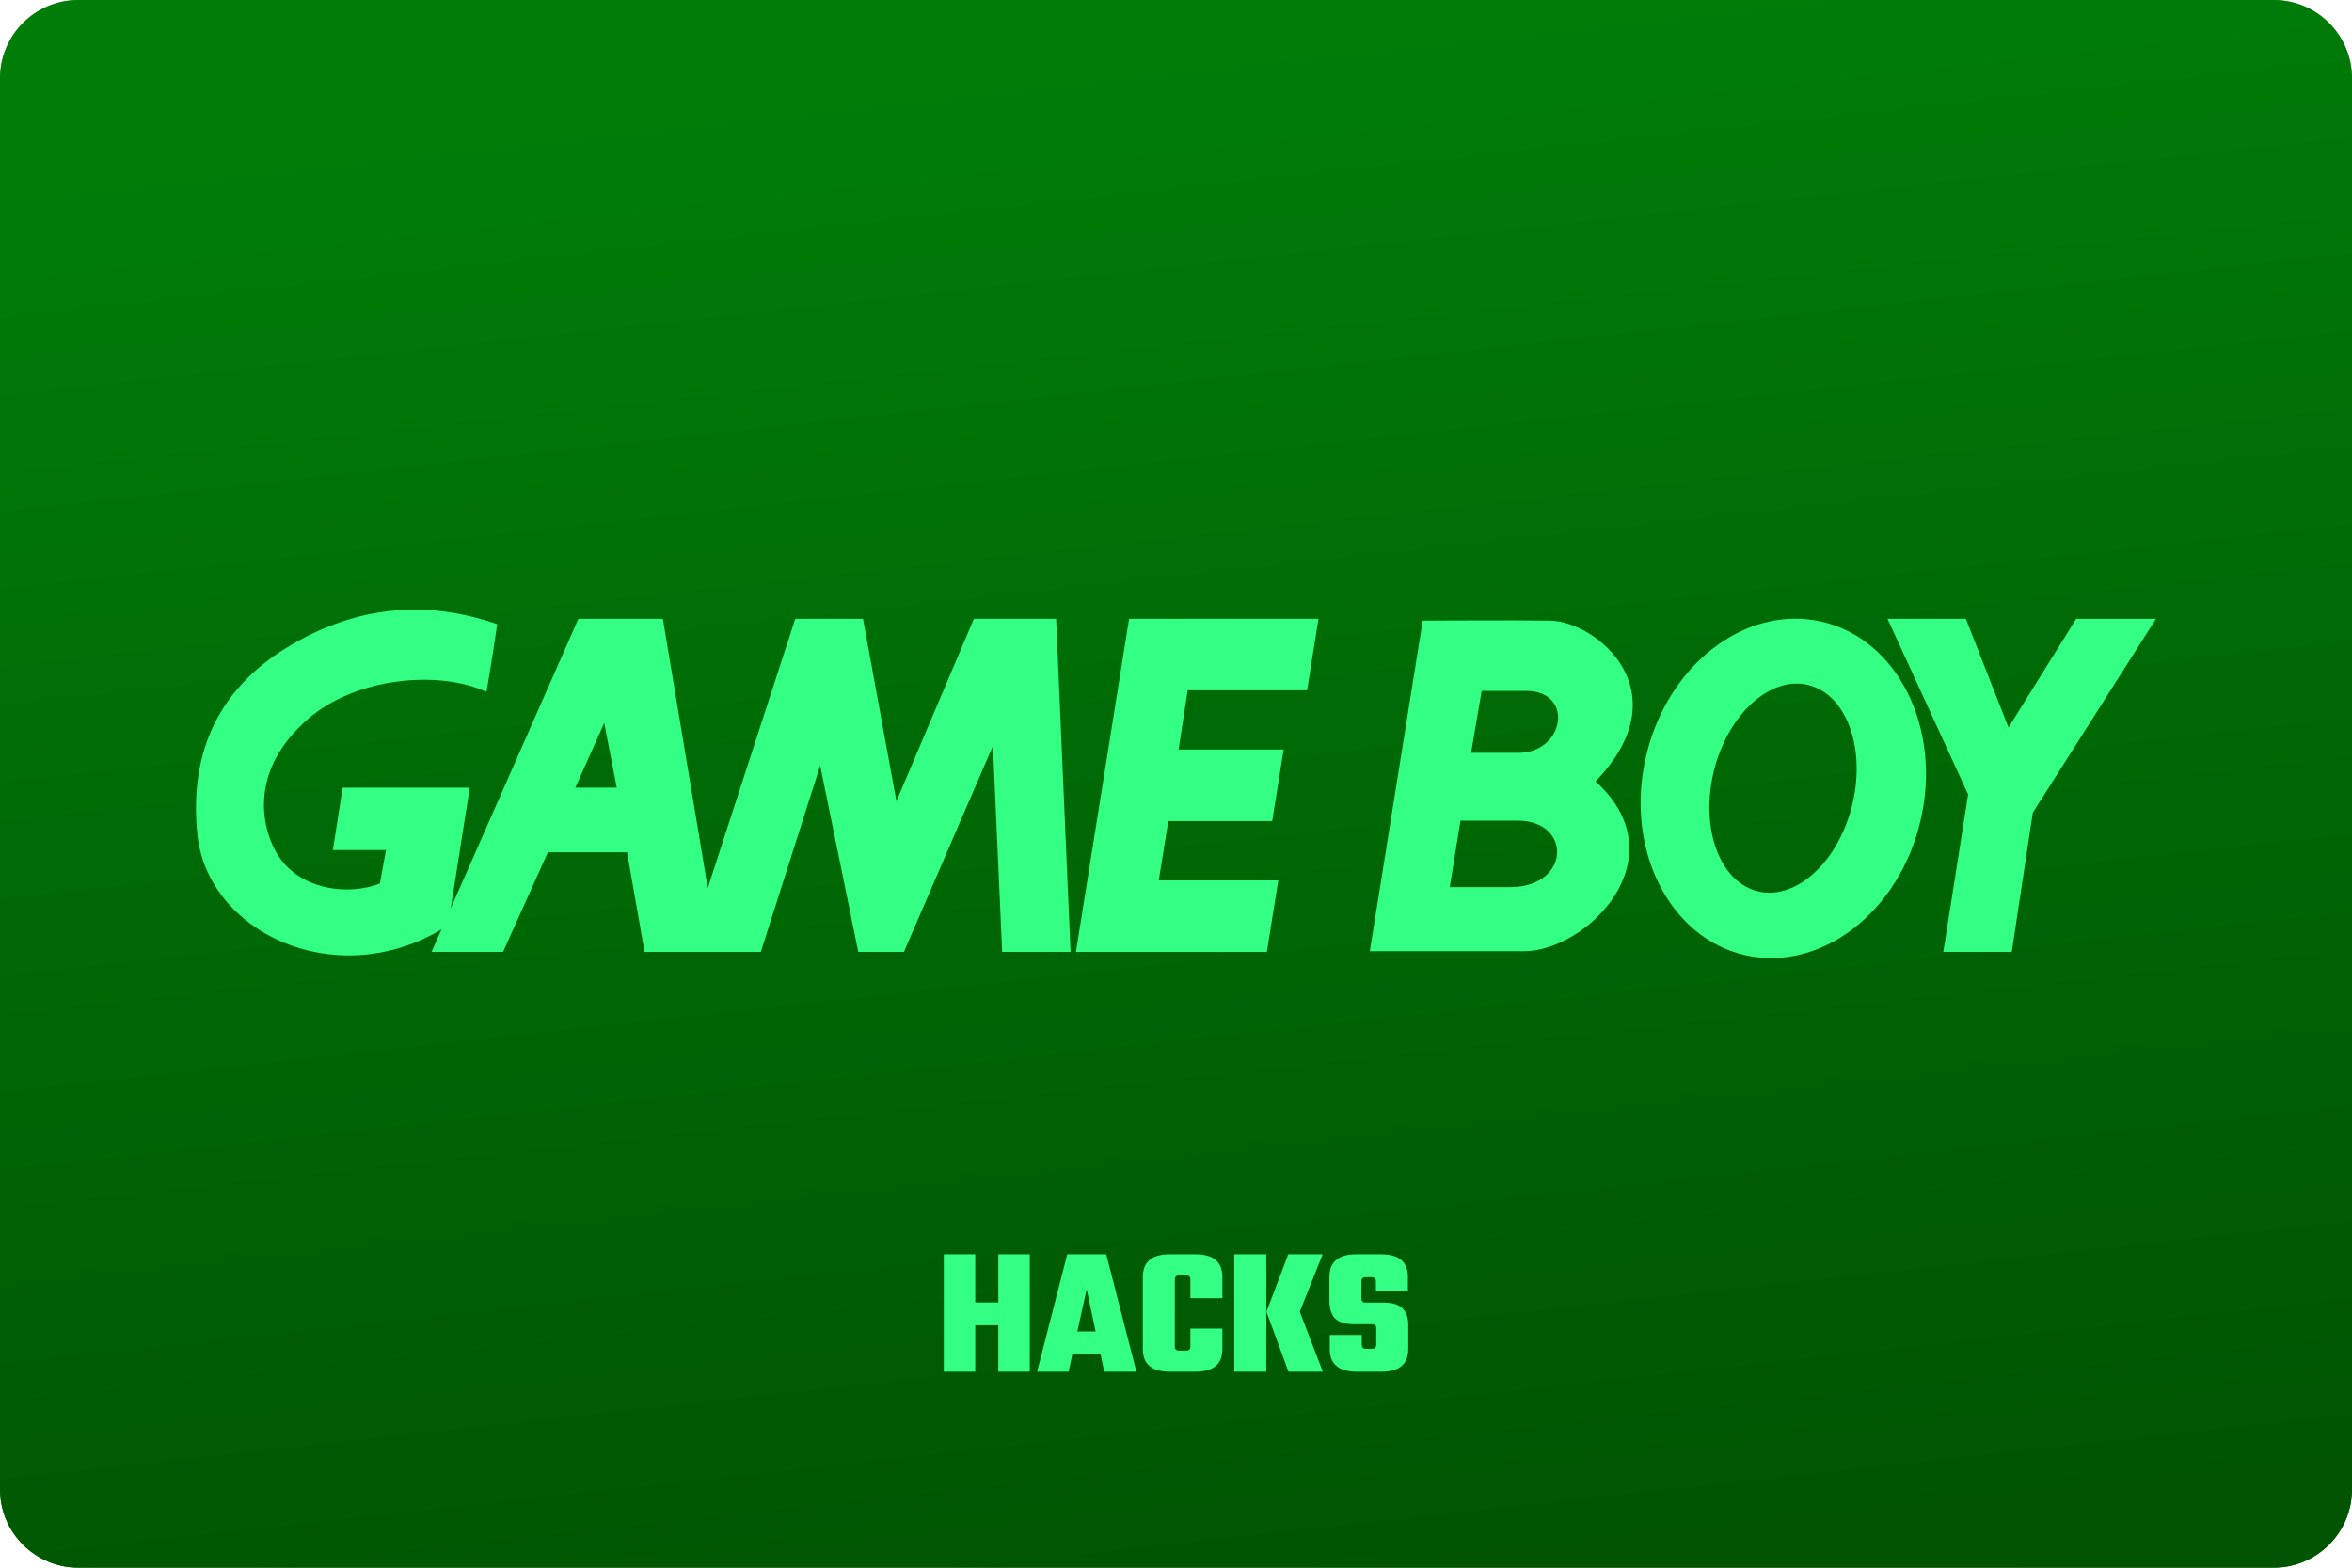
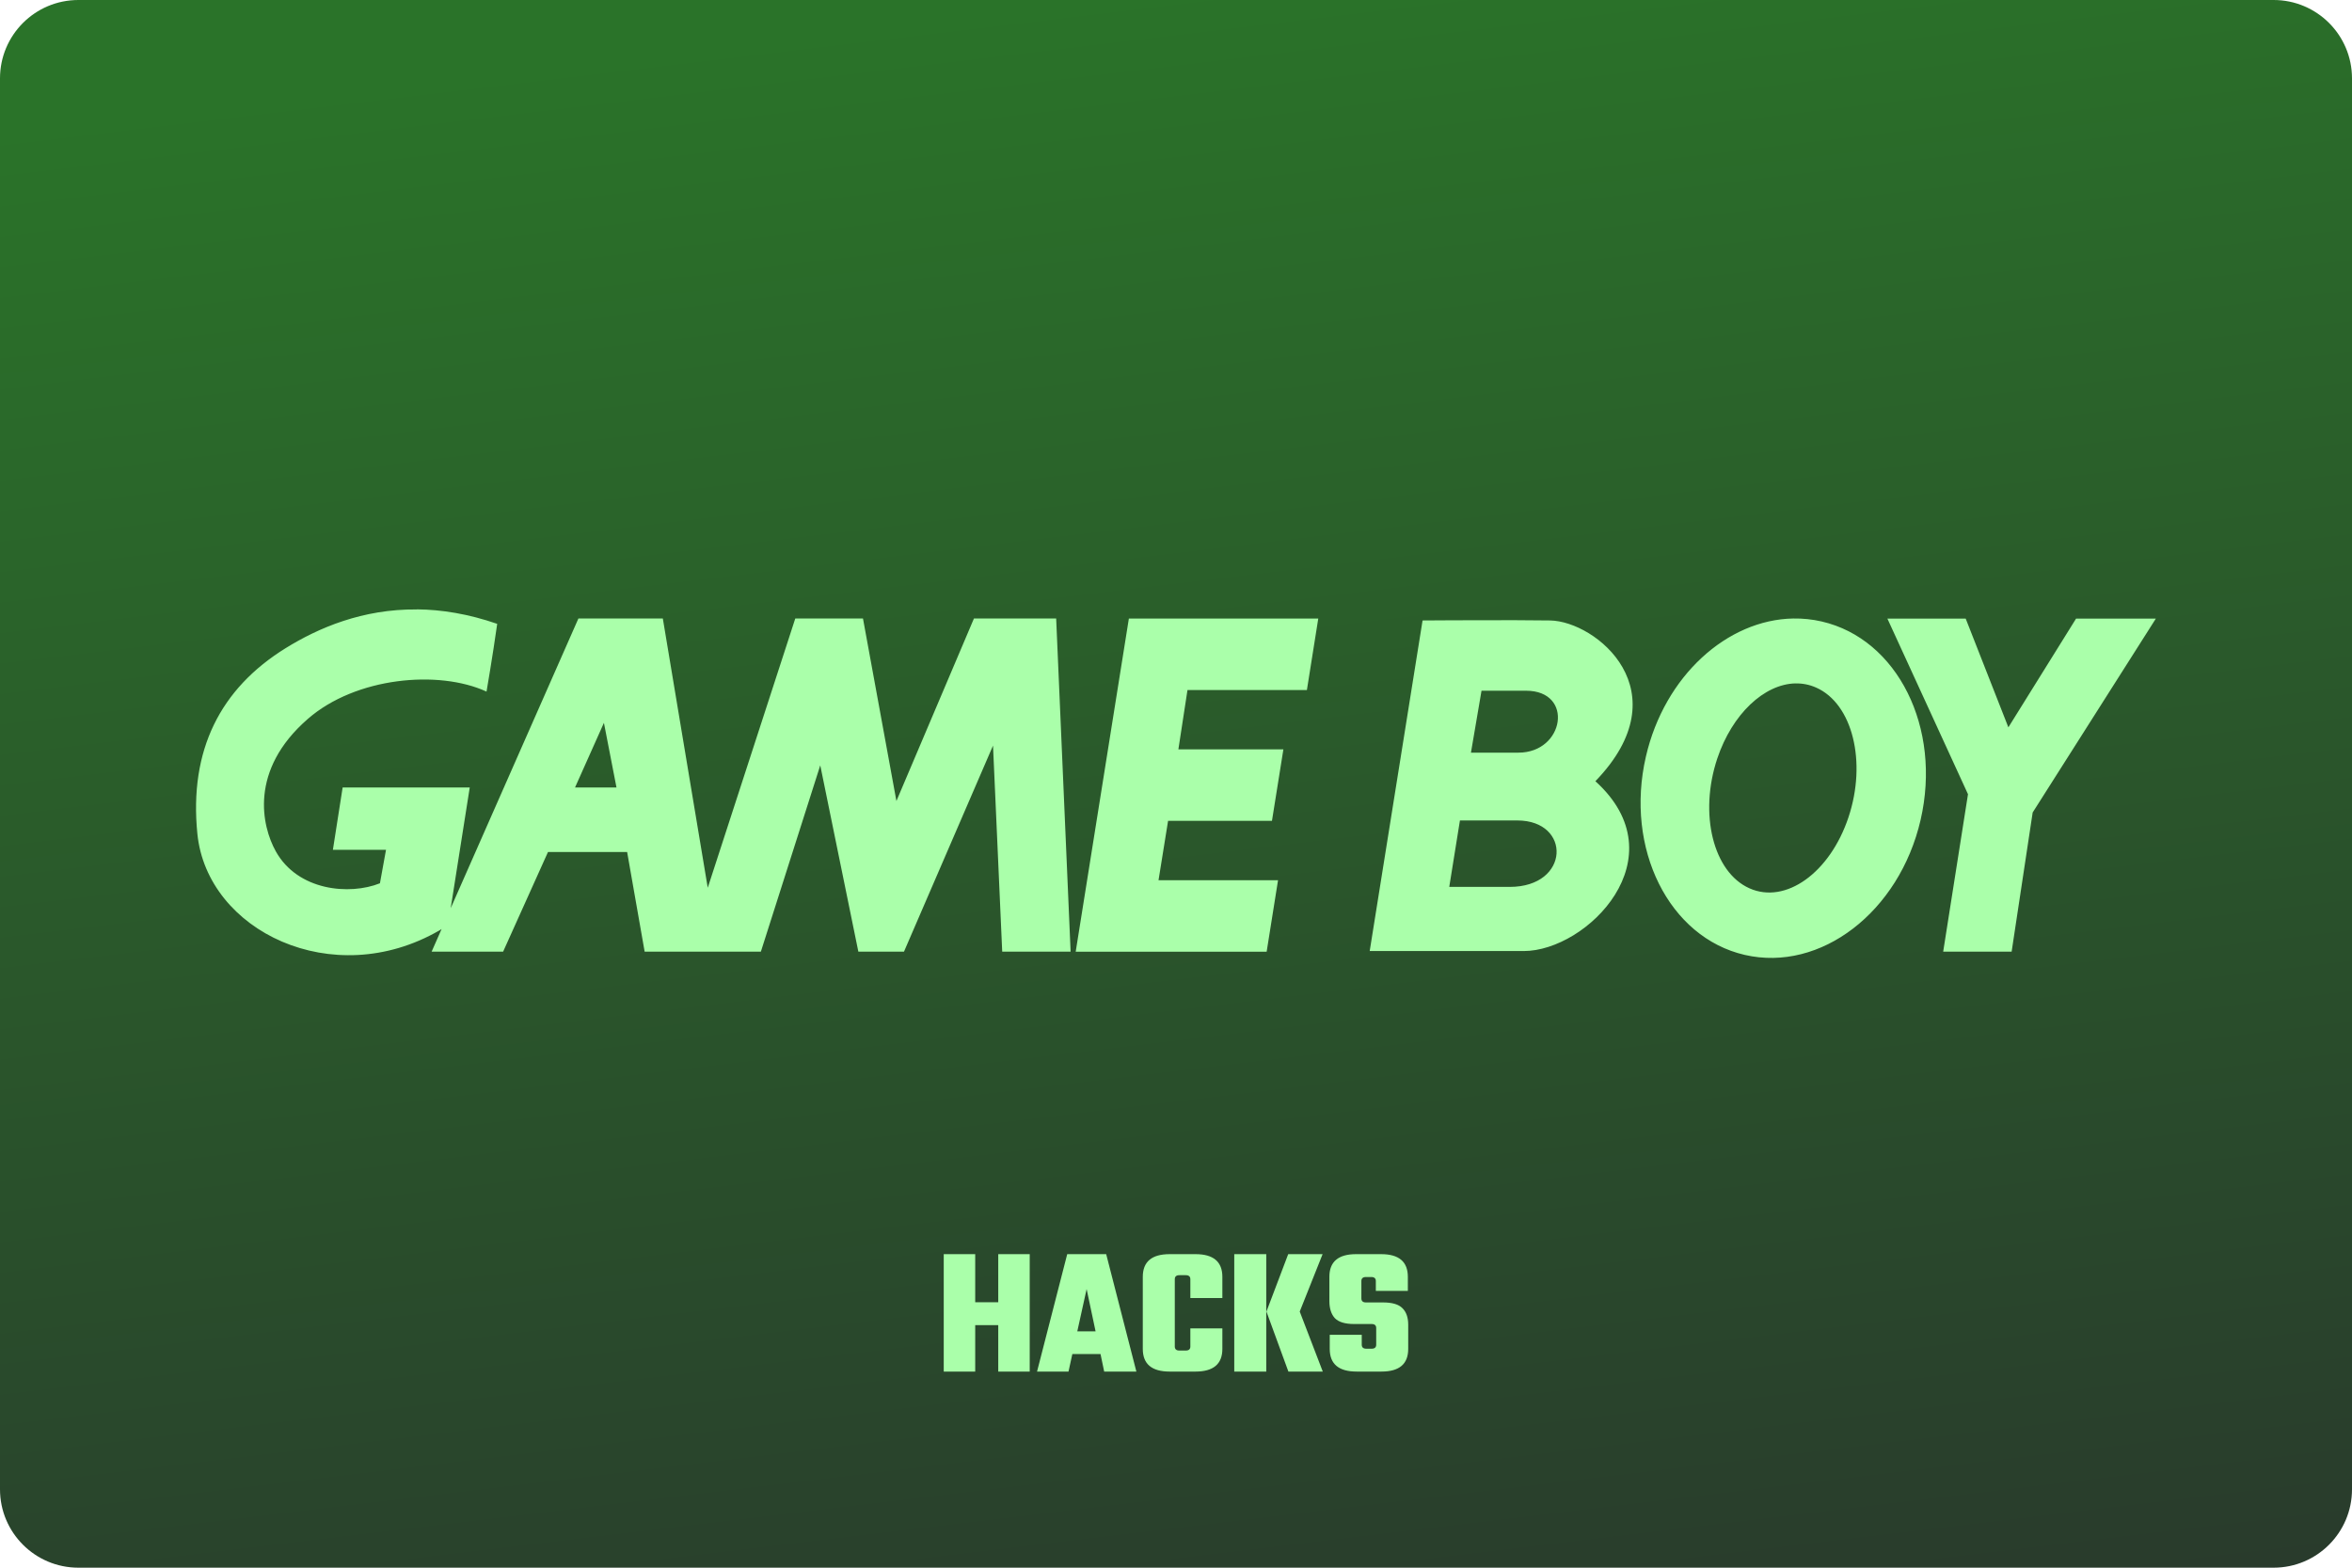
<svg xmlns="http://www.w3.org/2000/svg" width="480" height="320" version="1.1" viewBox="0 0 480 320" xml:space="preserve">
  <defs>
-     <linearGradient id="a" x1="58.769" x2="71.208" y2="103.75" gradientTransform="matrix(3.7795 0 0 3.7795 8.3035e-6 0)" gradientUnits="userSpaceOnUse">
-       <stop stop-color="#68b723" offset="0" />
-       <stop stop-color="#206b00" offset="1" />
-     </linearGradient>
-     <linearGradient id="b" x1="80.364" x2="71.062" y1="84.667" gradientTransform="matrix(3.7795 0 0 3.7795 3.1214e-6 0)" gradientUnits="userSpaceOnUse">
-       <stop stop-color="#005402" offset="0" />
-       <stop stop-color="#007d09" offset="1" />
+     <linearGradient id="a" x1="58.77" x2="71.21" y2="103.8" gradientTransform="scale(3.78)" gradientUnits="userSpaceOnUse">
+       <stop stop-color="#2a7329" offset="0" />
+       <stop stop-color="#29332d" offset="1" />
    </linearGradient>
  </defs>
  <rect width="480" height="320" ry="16" fill="url(#a)" />
-   <rect width="480" height="320" ry="16" fill="url(#b)" />
-   <path d="m85.076 124.44c-11.084-0.109-20.086 3.756-26.812 7.918-13.295 8.252-19.703 20.797-17.994 37.885 1.98 19.818 27.632 32.29 49.377 19.734 0.219-0.126 0.304-0.189 0.459-0.285l-2.031 4.609h14.586l9.158-20.338h16.15l3.574 20.338h23.725l12.117-38.031 7.773 38.031h9.314l18.172-42.062 1.875 42.062h13.963l-2.949-67.996h-16.775l-15.816 37.248-6.824-37.248h-13.816l-17.859 54.961-9.168-54.961h-17.234l-26.057 59.129 3.885-24.641h-25.945l-1.988 12.721h10.836l-1.24 6.836c-6.21 2.48-16.765 1.552-21.256-6.533-2.845-5.116-5.491-16.536 6.533-27.008 9.784-8.544 26.695-10.085 36.479-5.584 0 0 1.24-7.147 2.178-13.826-5.88-2.038-11.349-2.909-16.387-2.959zm280.91 1.85c-13.5 0.229-26.276 11.721-30.078 28.168-4.345 18.807 4.711 36.937 20.184 40.5 15.473 3.563 31.538-8.752 35.883-27.559 4.335-18.786-4.688-36.916-20.182-40.5-1.934-0.445-3.878-0.642-5.807-0.609zm-135.56 0.016-10.846 67.996h38.969l2.324-14.588h-24.393l1.949-12.117h21.203l2.334-14.598h-21.434l1.855-12.096h24.371l2.322-14.598h-38.656zm154.78 0 16.451 35.852-5.062 32.145h13.971l4.293-28.414 25.143-39.582h-16.285l-13.816 22.203-8.711-22.203h-15.982zm-76.111 0.328c-8.338-0.019-18.526 0.055-18.748 0.057l-10.793 67.477h31.424c12.951 0 31.862-19.079 14.639-34.666 17.723-18.338 0.158-32.654-9.24-32.811-1.889-0.034-4.471-0.05-7.281-0.057zm57.322 12.906c1.456-0.036 2.9 0.242 4.285 0.863 7.398 3.303 10.336 15.16 6.564 26.465-3.772 11.315-12.817 17.806-20.215 14.492-7.387-3.303-10.315-15.16-6.564-26.465 3.073-9.185 9.62-15.2 15.93-15.355zm-64.035 1.488h9.086c9.857 0 7.855 12.639-1.543 12.639h-9.699l2.156-12.639zm-179.07 6.553 2.562 13.191v0.01h-8.461zm174.74 19.934h11.701c11.086 0 10.794 13.564-1.543 13.564h-12.336l2.178-13.564z" fill="#33ff85" />
-   <path d="m192.61 256.03v23.969h6.422v-9.482h4.703v9.482h6.422v-23.969h-6.422v9.82h-4.703v-9.82zm25.199 0-6.16 23.969h6.422l0.785-3.584h5.748l0.748 3.584h6.57l-6.16-23.969h-7.953zm20.908 0c-3.659 0-5.488 1.545-5.488 4.631v14.709c0 3.086 1.83 4.629 5.488 4.629h5.264c3.659 0 5.488-1.543 5.488-4.629v-4.182h-6.533v3.695c0 0.548-0.311 0.822-0.934 0.822h-1.307c-0.622 0-0.934-0.275-0.934-0.822v-13.738c0-0.548 0.311-0.82 0.934-0.82h1.307c0.622 0 0.934 0.273 0.934 0.82v3.846h6.533v-4.33c0-3.086-1.83-4.631-5.488-4.631h-5.264zm13.178 0v23.969h6.533v-23.969zm11.014 0-4.443 11.723 4.481 12.246h7.018l-4.703-12.246 4.666-11.723zm13.85 0c-3.634 0-5.449 1.545-5.449 4.631v4.928c0 1.518 0.372 2.688 1.119 3.51 0.772 0.796 2.078 1.193 3.92 1.193h3.584c0.622 0 0.934 0.275 0.934 0.822v3.397c0 0.548-0.311 0.822-0.934 0.822h-1.082c-0.622 0-0.934-0.275-0.934-0.822v-2.016h-6.533v2.875c0 3.086 1.83 4.629 5.488 4.629h5.076c3.634 0 5.451-1.543 5.451-4.629v-4.928c0-1.493-0.399-2.627-1.195-3.398-0.772-0.772-2.078-1.156-3.92-1.156h-3.508c-0.622 0-0.934-0.275-0.934-0.822v-3.547c0-0.548 0.311-0.82 0.934-0.82h1.082c0.622 0 0.934 0.273 0.934 0.82v2.016h6.533v-2.873c0-3.086-1.817-4.631-5.451-4.631h-5.115zm-54.99 7.131 1.828 8.625h-3.732z" fill="#33ff85" />
+   <path d="m85.08 124.4c-11.08-0.109-20.09 3.756-26.81 7.918-13.3 8.252-19.7 20.8-17.99 37.88 1.98 19.82 27.63 32.29 49.38 19.73 0.219-0.127 0.304-0.189 0.459-0.285l-2.031 4.609h14.59l9.158-20.34h16.15l3.574 20.34h23.72l12.12-38.03 7.773 38.03h9.314l18.17-42.06 1.875 42.06h13.96l-2.949-68h-16.78l-15.82 37.25-6.824-37.25h-13.82l-17.86 54.96-9.168-54.96h-17.23l-26.06 59.13 3.885-24.64h-25.94l-1.988 12.72h10.84l-1.24 6.836c-6.21 2.48-16.76 1.552-21.26-6.533-2.844-5.116-5.491-16.54 6.533-27.01 9.784-8.544 26.7-10.08 36.48-5.584 0 0 1.24-7.147 2.178-13.83-5.88-2.038-11.35-2.909-16.39-2.959zm280.9 1.85c-13.5 0.229-26.28 11.72-30.08 28.17-4.345 18.81 4.711 36.94 20.18 40.5 15.47 3.563 31.54-8.752 35.88-27.56 4.334-18.79-4.688-36.92-20.18-40.5-1.934-0.445-3.878-0.642-5.807-0.609zm-135.6 0.016-10.85 68h38.97l2.324-14.59h-24.39l1.949-12.12h21.2l2.334-14.6h-21.43l1.856-12.1h24.37l2.322-14.6h-38.66zm154.8 0 16.45 35.85-5.062 32.14h13.97l4.293-28.41 25.14-39.58h-16.28l-13.82 22.2-8.711-22.2h-15.98zm-76.11 0.328c-8.338-0.019-18.53 0.055-18.75 0.057l-10.79 67.48h31.42c12.95 0 31.86-19.08 14.64-34.67 17.72-18.34 0.158-32.65-9.24-32.81-1.888-0.034-4.471-0.05-7.281-0.057zm57.32 12.91c1.456-0.036 2.9 0.242 4.285 0.863 7.398 3.303 10.34 15.16 6.564 26.46-3.772 11.32-12.82 17.81-20.22 14.49-7.387-3.303-10.32-15.16-6.564-26.46 3.073-9.185 9.62-15.2 15.93-15.36zm-64.04 1.488h9.086c9.857 0 7.855 12.64-1.543 12.64h-9.699l2.156-12.64zm-179.1 6.553 2.562 13.19v0.01h-8.461zm174.7 19.93h11.7c11.09 0 10.79 13.56-1.543 13.56h-12.34l2.178-13.56z" fill="#afa" />
+   <path d="m192.6 256v23.97h6.422v-9.482h4.703v9.482h6.422v-23.97h-6.422v9.82h-4.703v-9.82zm25.2 0-6.16 23.97h6.422l0.785-3.584h5.748l0.748 3.584h6.57l-6.16-23.97h-7.953zm20.91 0c-3.659 0-5.488 1.545-5.488 4.631v14.71c0 3.086 1.83 4.629 5.488 4.629h5.264c3.659 0 5.488-1.543 5.488-4.629v-4.182h-6.533v3.695c0 0.548-0.311 0.822-0.934 0.822h-1.307c-0.622 0-0.934-0.275-0.934-0.822v-13.74c0-0.548 0.311-0.82 0.934-0.82h1.307c0.622 0 0.934 0.273 0.934 0.82v3.846h6.533v-4.33c0-3.086-1.83-4.631-5.488-4.631h-5.264zm13.18 0v23.97h6.533v-23.97zm11.01 0-4.443 11.72 4.48 12.25h7.018l-4.703-12.25 4.666-11.72zm13.85 0c-3.634 0-5.449 1.545-5.449 4.631v4.928c0 1.518 0.372 2.688 1.119 3.51 0.772 0.796 2.078 1.193 3.92 1.193h3.584c0.622 0 0.934 0.275 0.934 0.822v3.396c0 0.548-0.311 0.822-0.934 0.822h-1.082c-0.622 0-0.934-0.275-0.934-0.822v-2.016h-6.533v2.875c0 3.086 1.83 4.629 5.488 4.629h5.076c3.634 0 5.451-1.543 5.451-4.629v-4.928c0-1.493-0.399-2.627-1.195-3.398-0.772-0.772-2.078-1.156-3.92-1.156h-3.508c-0.622 0-0.934-0.275-0.934-0.822v-3.547c0-0.548 0.311-0.82 0.934-0.82h1.082c0.622 0 0.934 0.273 0.934 0.82v2.016h6.533v-2.873c0-3.086-1.817-4.631-5.451-4.631h-5.115zm-54.99 7.131 1.828 8.625h-3.732z" fill="#afa" />
</svg>
